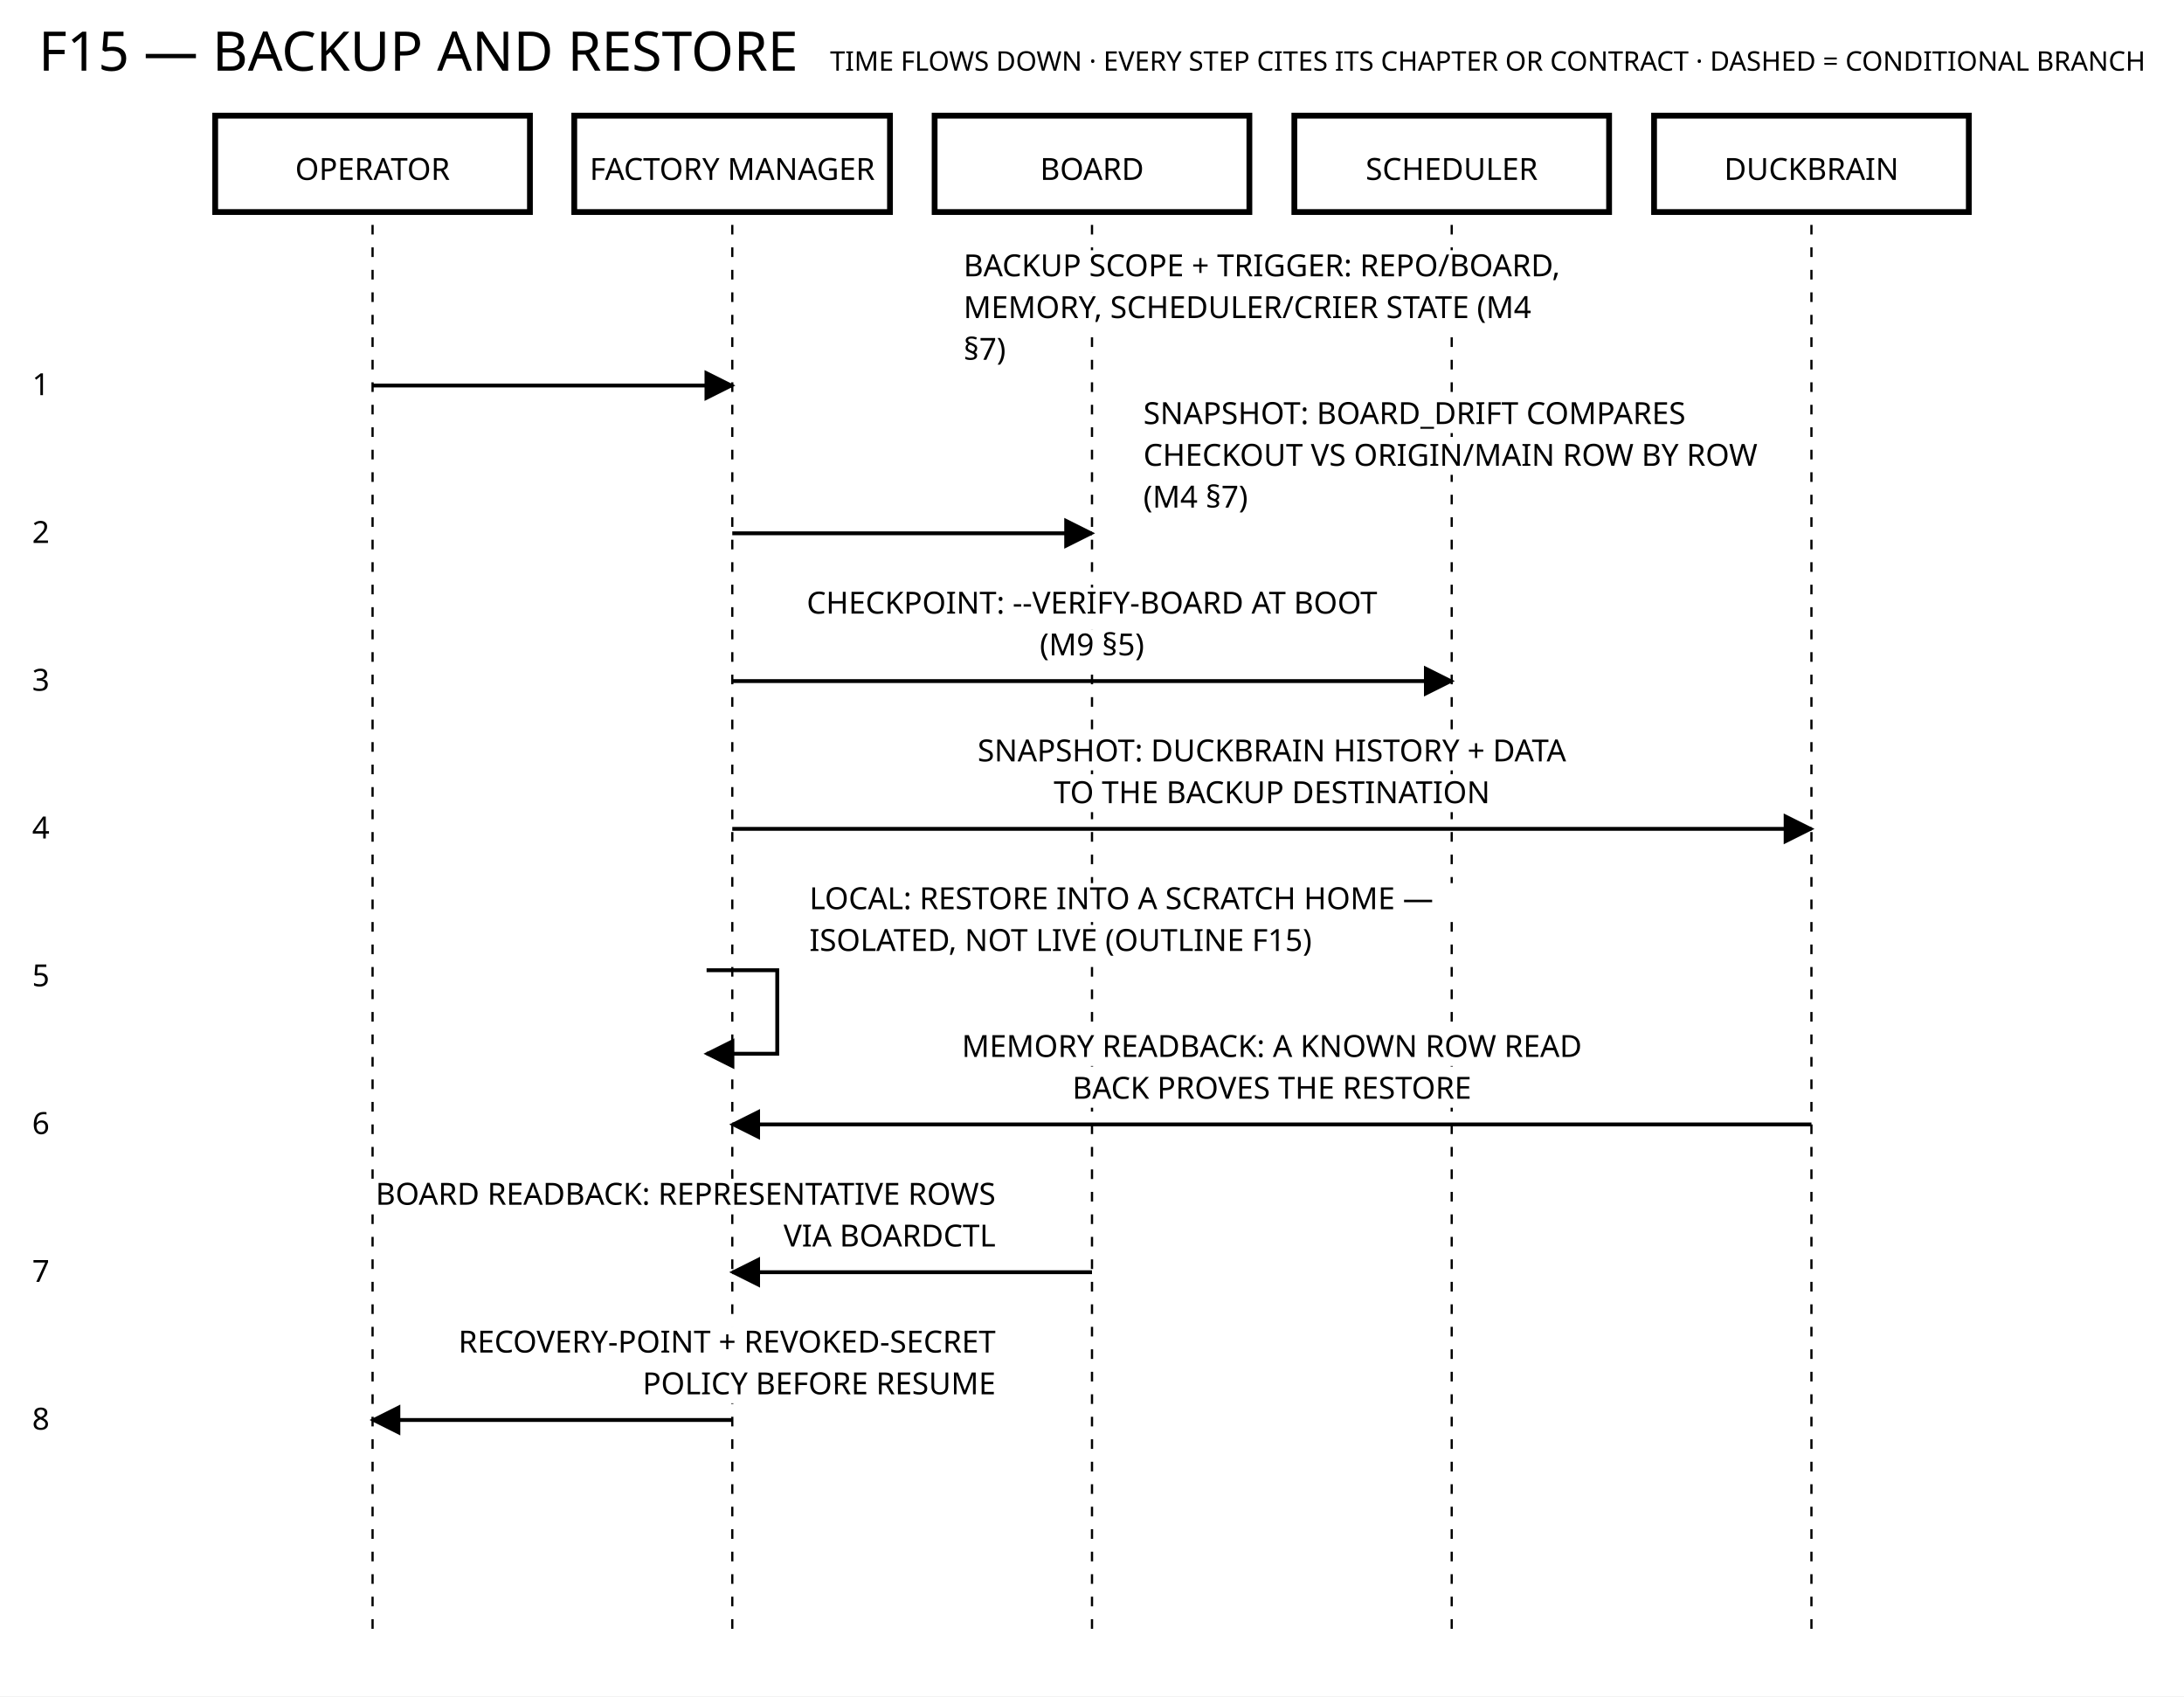
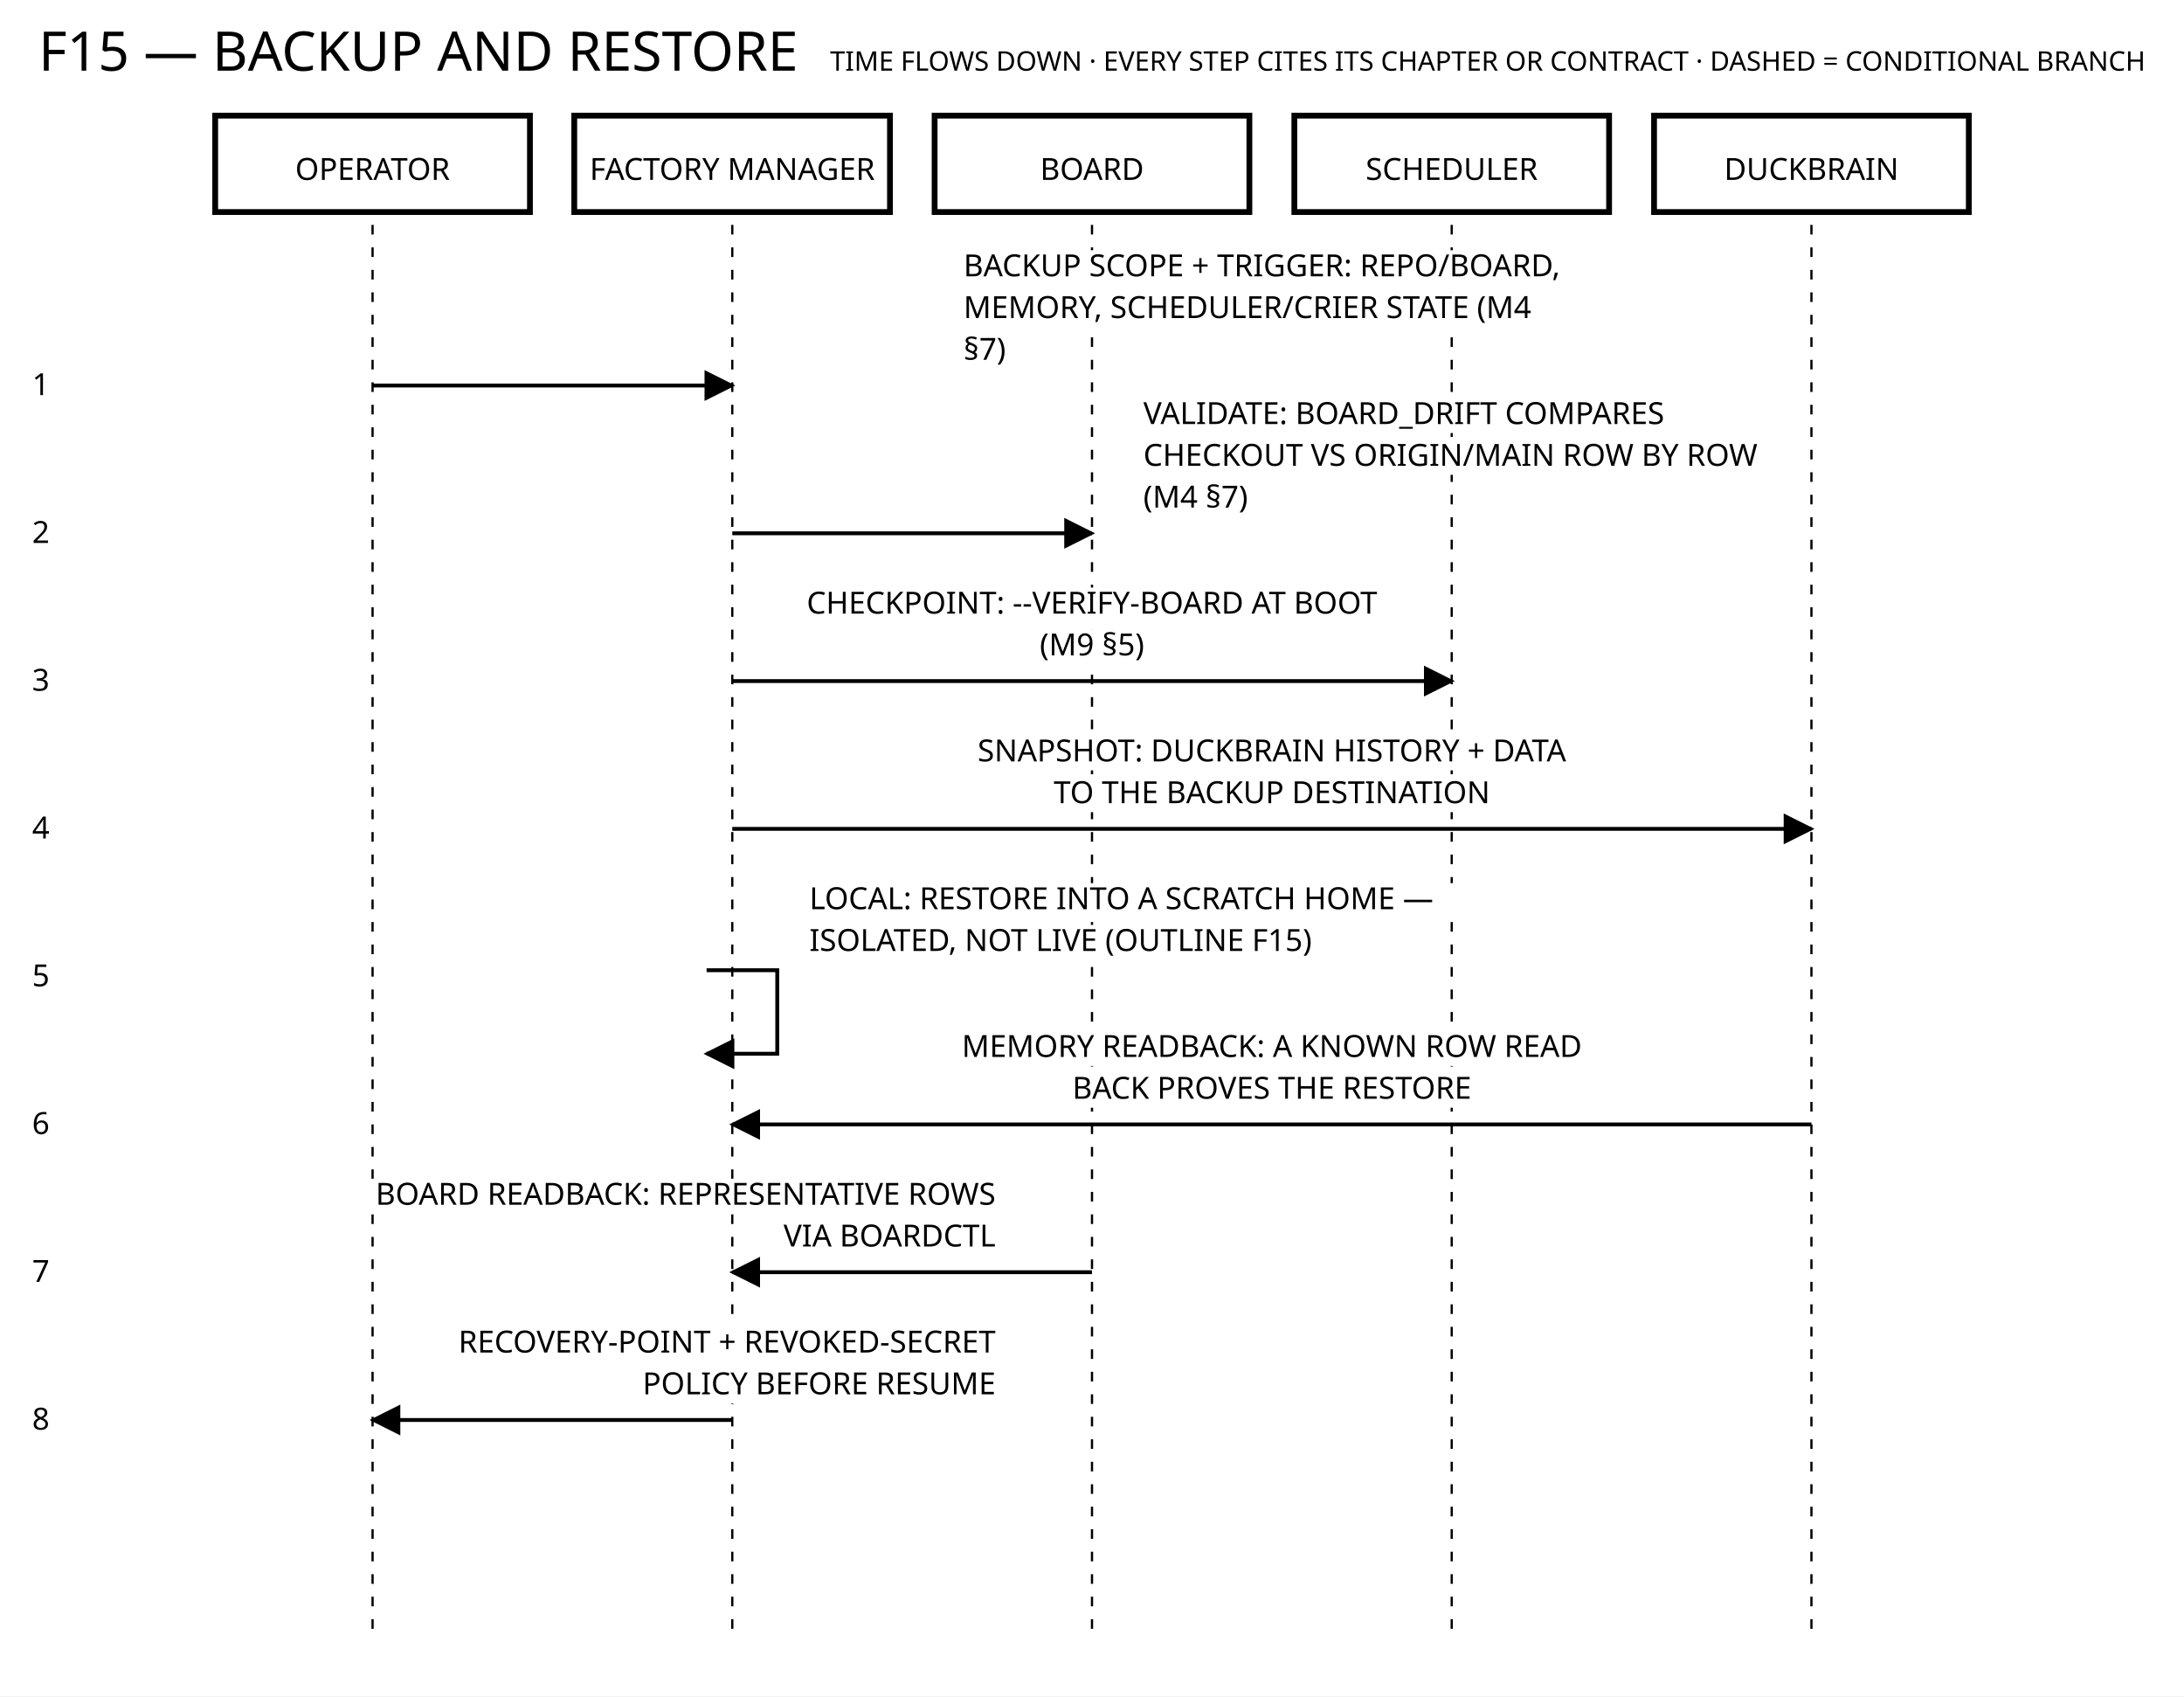
<svg xmlns="http://www.w3.org/2000/svg" width="170.0mm" height="132.0mm" viewBox="0 0 680 528.0" preserveAspectRatio="xMidYMid meet">
  <rect width="680" height="528.0" fill="#ffffff" />
  <defs>
    <marker id="ar" viewBox="0 0 10 10" refX="9" refY="5" markerWidth="8" markerHeight="8" orient="auto">
      <path d="M0,0 L10,5 L0,10 z" fill="#000000" />
    </marker>
  </defs>
  <g font-family="Routed Gothic Narrow, Routed Gothic, sans-serif">
    <text x="12.0" y="22.0" font-size="17.00" fill="#000000" text-anchor="start">F15 — BACKUP AND RESTORE</text>
    <text x="668.0" y="22.0" font-size="8.40" fill="#000000" text-anchor="end">TIME FLOWS DOWN · EVERY STEP CITES ITS CHAPTER OR CONTRACT · DASHED = CONDITIONAL BRANCH</text>
    <rect x="67.0" y="36.0" width="98.0" height="30.0" fill="#ffffff" stroke="#000000" stroke-width="1.8" />
    <text x="116.0" y="56.0" font-size="9.50" fill="#000000" text-anchor="middle">OPERATOR</text>
    <polyline points="116.0,70.0 116.0,508.0" fill="none" stroke="#000000" stroke-width="0.7" stroke-dasharray="3 4" />
    <rect x="178.8" y="36.0" width="98.3" height="30.0" fill="#ffffff" stroke="#000000" stroke-width="1.8" />
    <text x="228.0" y="56.0" font-size="9.50" fill="#000000" text-anchor="middle">FACTORY MANAGER</text>
    <polyline points="228.0,70.0 228.0,508.0" fill="none" stroke="#000000" stroke-width="0.7" stroke-dasharray="3 4" />
    <rect x="291.0" y="36.0" width="98.0" height="30.0" fill="#ffffff" stroke="#000000" stroke-width="1.8" />
    <text x="340.0" y="56.0" font-size="9.50" fill="#000000" text-anchor="middle">BOARD</text>
    <polyline points="340.0,70.0 340.0,508.0" fill="none" stroke="#000000" stroke-width="0.7" stroke-dasharray="3 4" />
    <rect x="403.0" y="36.0" width="98.0" height="30.0" fill="#ffffff" stroke="#000000" stroke-width="1.8" />
    <text x="452.0" y="56.0" font-size="9.50" fill="#000000" text-anchor="middle">SCHEDULER</text>
    <polyline points="452.0,70.0 452.0,508.0" fill="none" stroke="#000000" stroke-width="0.7" stroke-dasharray="3 4" />
    <rect x="515.0" y="36.0" width="98.0" height="30.0" fill="#ffffff" stroke="#000000" stroke-width="1.8" />
    <text x="564.0" y="56.0" font-size="9.50" fill="#000000" text-anchor="middle">DUCKBRAIN</text>
    <polyline points="564.0,70.0 564.0,508.0" fill="none" stroke="#000000" stroke-width="0.7" stroke-dasharray="3 4" />
    <text x="10.0" y="123.0" font-size="9.50" fill="#000000" text-anchor="start">1</text>
    <polyline points="116.0,120.0 228.0,120.0" fill="none" stroke="#000000" stroke-width="1.2" marker-end="url(#ar)" />
    <rect x="297.0" y="77.9" width="198.5" height="10.9" fill="#ffffff" />
    <text x="300.0" y="86.0" font-size="9.50" fill="#000000" text-anchor="start">BACKUP SCOPE + TRIGGER: REPO/BOARD,</text>
    <rect x="297.0" y="90.9" width="187.5" height="10.9" fill="#ffffff" />
    <text x="300.0" y="99.0" font-size="9.50" fill="#000000" text-anchor="start">MEMORY, SCHEDULER/CRIER STATE (M4</text>
    <rect x="297.0" y="103.9" width="22.5" height="10.9" fill="#ffffff" />
    <text x="300.0" y="112.0" font-size="9.50" fill="#000000" text-anchor="start">§7)</text>
    <text x="10.0" y="169.0" font-size="9.50" fill="#000000" text-anchor="start">2</text>
    <polyline points="228.0,166.0 340.0,166.0" fill="none" stroke="#000000" stroke-width="1.2" marker-end="url(#ar)" />
    <rect x="353.0" y="123.9" width="171.0" height="10.9" fill="#ffffff" />
-     <text x="356.0" y="132.0" font-size="9.50" fill="#000000" text-anchor="start">SNAPSHOT: BOARD_DRIFT COMPARES</text>
+     <text x="356.0" y="132.0" font-size="9.50" fill="#000000" text-anchor="start">VALIDATE: BOARD_DRIFT COMPARES</text>
    <rect x="353.0" y="136.9" width="193.0" height="10.9" fill="#ffffff" />
    <text x="356.0" y="145.0" font-size="9.50" fill="#000000" text-anchor="start">CHECKOUT VS ORIGIN/MAIN ROW BY ROW</text>
    <rect x="353.0" y="149.9" width="44.5" height="10.9" fill="#ffffff" />
    <text x="356.0" y="158.0" font-size="9.50" fill="#000000" text-anchor="start">(M4 §7)</text>
    <text x="10.0" y="215.0" font-size="9.50" fill="#000000" text-anchor="start">3</text>
    <polyline points="228.0,212.0 452.0,212.0" fill="none" stroke="#000000" stroke-width="1.2" marker-end="url(#ar)" />
    <rect x="243.5" y="182.9" width="193.0" height="10.9" fill="#ffffff" />
    <text x="340.0" y="191.0" font-size="9.50" fill="#000000" text-anchor="middle">CHECKPOINT: --VERIFY-BOARD AT BOOT</text>
    <rect x="317.8" y="195.9" width="44.5" height="10.9" fill="#ffffff" />
    <text x="340.0" y="204.0" font-size="9.50" fill="#000000" text-anchor="middle">(M9 §5)</text>
    <text x="10.0" y="261.0" font-size="9.50" fill="#000000" text-anchor="start">4</text>
    <polyline points="228.0,258.0 564.0,258.0" fill="none" stroke="#000000" stroke-width="1.2" marker-end="url(#ar)" />
    <rect x="299.5" y="228.9" width="193.0" height="10.9" fill="#ffffff" />
    <text x="396.0" y="237.0" font-size="9.50" fill="#000000" text-anchor="middle">SNAPSHOT: DUCKBRAIN HISTORY + DATA</text>
    <rect x="324.2" y="241.9" width="143.5" height="10.9" fill="#ffffff" />
    <text x="396.0" y="250.0" font-size="9.50" fill="#000000" text-anchor="middle">TO THE BACKUP DESTINATION</text>
    <text x="10.0" y="307.0" font-size="9.50" fill="#000000" text-anchor="start">5</text>
    <polyline points="220.0,302.0 242.0,302.0 242.0,328.0 220.0,328.0" fill="none" stroke="#000000" stroke-width="1.2" marker-end="url(#ar)" />
    <rect x="249.0" y="274.9" width="204.0" height="10.9" fill="#ffffff" />
    <text x="252.0" y="283.0" font-size="9.50" fill="#000000" text-anchor="start">LOCAL: RESTORE INTO A SCRATCH HOME —</text>
    <rect x="249.0" y="287.9" width="182.0" height="10.9" fill="#ffffff" />
    <text x="252.0" y="296.0" font-size="9.50" fill="#000000" text-anchor="start">ISOLATED, NOT LIVE (OUTLINE F15)</text>
    <text x="10.0" y="353.0" font-size="9.50" fill="#000000" text-anchor="start">6</text>
    <polyline points="564.0,350.0 228.0,350.0" fill="none" stroke="#000000" stroke-width="1.2" marker-end="url(#ar)" />
    <rect x="302.2" y="320.9" width="187.5" height="10.9" fill="#ffffff" />
    <text x="396.0" y="329.0" font-size="9.50" fill="#000000" text-anchor="middle">MEMORY READBACK: A KNOWN ROW READ</text>
    <rect x="329.8" y="333.9" width="132.5" height="10.9" fill="#ffffff" />
    <text x="396.0" y="342.0" font-size="9.50" fill="#000000" text-anchor="middle">BACK PROVES THE RESTORE</text>
    <text x="10.0" y="399.0" font-size="9.50" fill="#000000" text-anchor="start">7</text>
    <polyline points="340.0,396.0 228.0,396.0" fill="none" stroke="#000000" stroke-width="1.2" marker-end="url(#ar)" />
    <rect x="111.5" y="366.9" width="198.5" height="10.9" fill="#ffffff" />
    <text x="310.0" y="375.0" font-size="9.50" fill="#000000" text-anchor="end">BOARD READBACK: REPRESENTATIVE ROWS</text>
    <rect x="238.0" y="379.9" width="72.0" height="10.9" fill="#ffffff" />
    <text x="310.0" y="388.0" font-size="9.50" fill="#000000" text-anchor="end">VIA BOARDCTL</text>
    <text x="10.0" y="445.0" font-size="9.50" fill="#000000" text-anchor="start">8</text>
    <polyline points="228.0,442.0 116.0,442.0" fill="none" stroke="#000000" stroke-width="1.2" marker-end="url(#ar)" />
    <rect x="133.5" y="412.9" width="176.5" height="10.9" fill="#ffffff" />
    <text x="310.0" y="421.0" font-size="9.50" fill="#000000" text-anchor="end">RECOVERY-POINT + REVOKED-SECRET</text>
    <rect x="194.0" y="425.9" width="116.0" height="10.9" fill="#ffffff" />
    <text x="310.0" y="434.0" font-size="9.50" fill="#000000" text-anchor="end">POLICY BEFORE RESUME</text>
  </g>
</svg>
